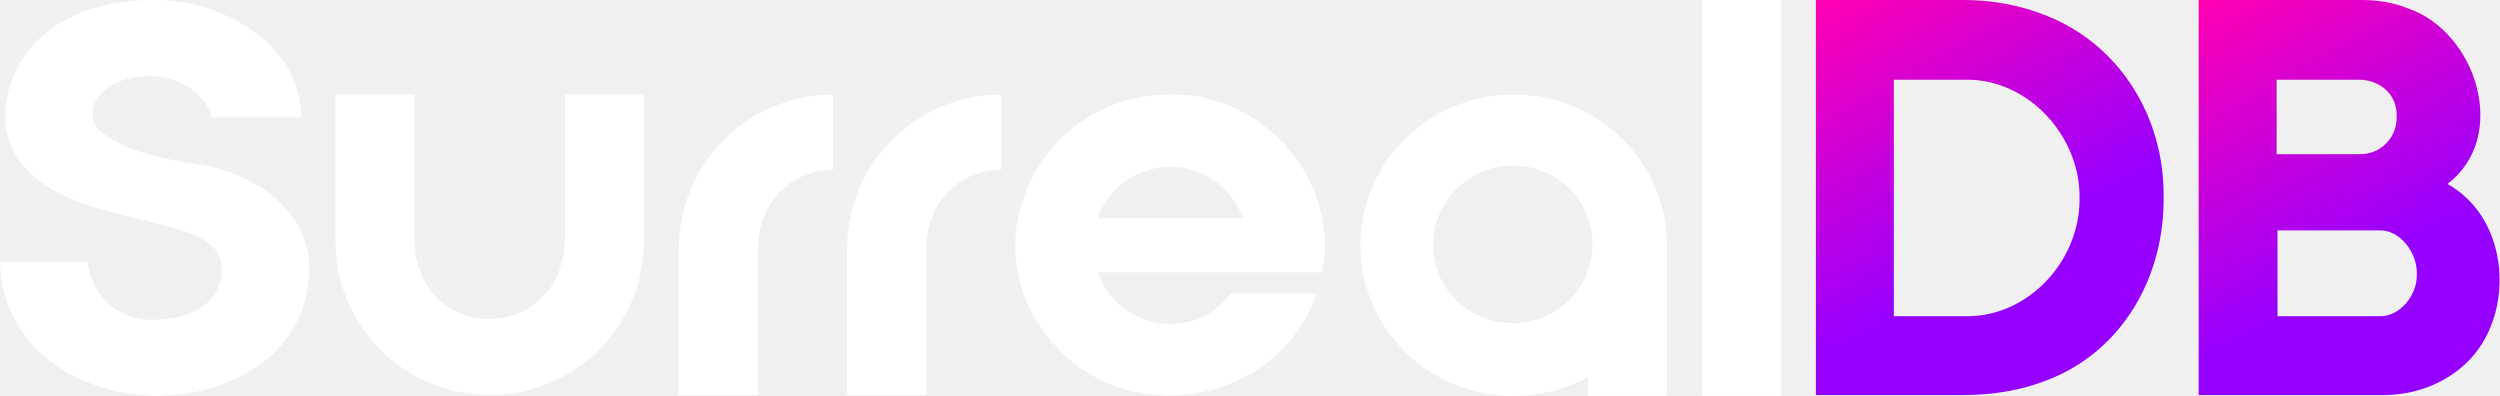
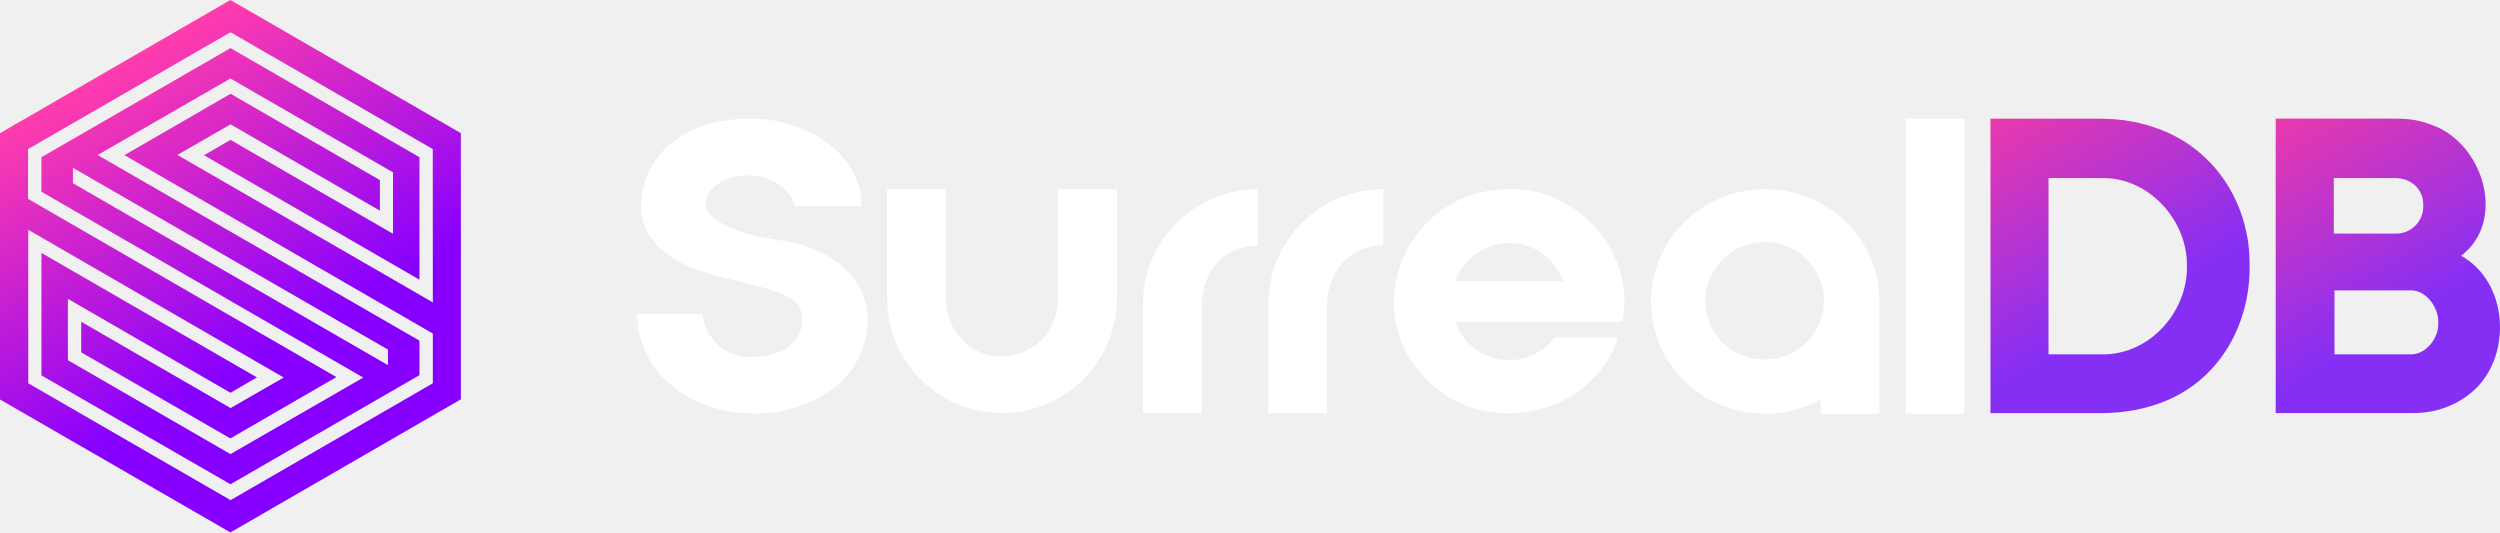
- <svg xmlns="http://www.w3.org/2000/svg" version="1.1" id="Layer_9" x="0px" y="0px" viewBox="0 0 285.4 45.2" style="enable-background:new 0 0 285.4 45.2;" xml:space="preserve">
+ <svg xmlns="http://www.w3.org/2000/svg" version="1.1" id="SurrealDB" x="0px" y="0px" viewBox="0 0 4556.1 970.3" style="enable-background:new 0 0 4556.1 970.3;" xml:space="preserve">
  <style type="text/css">
- 	.st0{fill:#FFFFFF;}
- 	.st1{fill:url(#SVGID_1_);}
- 	.st2{fill:url(#SVGID_00000102543645652957151730000015540888322751250839_);}
+ 	.st0{fill:url(#SVGID_1_);}
+ 	.st1{fill:#FFFFFF;}
+ 	.st2{fill:url(#SVGID_00000129181140107010922320000002411932752771867788_);}
+ 	.st3{fill:url(#SVGID_00000044165541284623351270000001193766782578222255_);}
</style>
-   <path class="st0" d="M22.9,18.8c6.3,1,12.5,5.4,12.4,11.9c0,4-1.7,7.7-4.8,10.3C19.6,49.6,0.3,44.4,0,29.9h10  c0.4,3.7,3.4,6.7,7.4,6.6c4.2,0,7.9-1.7,7.9-5.8c0-1.9-1.1-2.9-2.9-3.8c-6.7-2.7-16.6-2.6-20.7-9.3C-0.8,13.1,1.2,7,5.2,3.8  C8.5,1.1,12.8,0,17.4,0c8.2-0.1,17,5.2,17,13.4H24.2c-1.3-4.6-7.8-6-11.7-3.5c-2,1.3-2.8,3.7-0.9,5.2C14.6,17.5,19.1,18.2,22.9,18.8  z" />
-   <path class="st0" d="M133.6,10.8c10.4-0.3,19.5,9.7,17.3,20.3h-25.6c2.4,6.6,11.1,8,15.2,2.4h9.8c-4.1,12.2-20.4,15.5-29.2,6.6  C109.8,29,118.3,10.7,133.6,10.8z M141.9,24.9c-3-7.8-13.6-7.8-16.6,0H141.9z" />
-   <path class="st0" d="M194.3,0h9v45.2h-9V0z" />
-   <linearGradient id="SVGID_1_" gradientUnits="userSpaceOnUse" x1="208.924" y1="-0.913" x2="234.45" y2="43.299">
-     <stop offset="0" style="stop-color:#FF00B1" />
-     <stop offset="0.7" style="stop-color:#9600FF" />
+   <linearGradient id="SVGID_1_" gradientUnits="userSpaceOnUse" x1="209.775" y1="848.684" x2="629.927" y2="120.959" gradientTransform="matrix(1 0 0 -1 0 970)">
+     <stop offset="0" style="stop-color:#FF3CAC" />
+     <stop offset="0.7" style="stop-color:#8700FF" />
  </linearGradient>
-   <path class="st1" d="M233.4,1.7c-2.8-1.1-5.9-1.7-9.3-1.7h-16.8v45.1h16.8c3.6,0,6.8-0.6,9.6-1.7c8.6-3.3,13.4-11.8,13.3-20.9  C247.1,13.4,242,5,233.4,1.7z M224.4,36.1h-8.2V9.1c0,0,8.2,0,8.2,0c7.2-0.1,13.1,6.5,13,13.5C237.5,29.7,231.6,36.2,224.4,36.1z" />
-   <linearGradient id="SVGID_00000141452946630604724740000010209573933876134557_" gradientUnits="userSpaceOnUse" x1="251.148" y1="-8.084664e-02" x2="276.928" y2="44.572">
-     <stop offset="0" style="stop-color:#FF00B1" />
-     <stop offset="0.7" style="stop-color:#9600FF" />
-   </linearGradient>
-   <path style="fill:url(#SVGID_00000141452946630604724740000010209573933876134557_);" d="M279.4,21c7.1-5.4,3.3-17.3-4.4-20  c-1.7-0.7-3.5-1-5.4-1h-18.6v45.1c1.1,0,21.1,0,21.1,0c3.6,0,7-1.3,9.5-3.7C287.2,36,286.6,25,279.4,21z M259.9,9.1h9.4  c2.4,0,4.4,1.7,4.3,4.2c0.1,2.4-1.9,4.4-4.3,4.3h-9.4V9.1z M271.6,36.1h-11.6v-9.8h11.6c2.4-0.1,4.4,2.6,4.3,5  C276,33.6,274,36.2,271.6,36.1z" />
-   <path class="st0" d="M64.5,12.9v14.6c-0.5,11.9-16.8,11.9-17.2,0c0-1.3,0-15.9,0-16.7h-9v16.7c0,1.8,0.3,3.6,0.8,5.3  c2.3,7.3,9.1,12.3,16.8,12.3c7.7,0,14.5-5,16.8-12.3c0.5-1.7,0.8-3.5,0.8-5.3c0,0,0-16.7,0-16.7h-9V12.9z" />
-   <path class="st0" d="M190.3,28c0-9.5-7.8-17.2-17.5-17.2c-9.7,0-17.5,7.7-17.5,17.2s7.8,17.2,17.5,17.2c3.1,0,6-0.8,8.5-2.2v2.2h9  V28L190.3,28C190.3,28,190.3,28,190.3,28z M172.7,36.9c-5.1,0-9.1-4-9.1-9c0-4.9,4.1-9,9.1-9c5.1,0,9.1,4,9.1,9  C181.8,32.9,177.7,36.9,172.7,36.9z" />
-   <path class="st0" d="M95.1,10.8c-7.7,0-14.5,5-16.8,12.3c-0.5,1.7-0.8,3.5-0.8,5.3v10v6.7v0h9v-1.3c0-0.3,0-0.6,0-0.9v-4.5h0  c0-4.3,0-9.3,0-10c0.2-6,4.4-9,8.6-9L95.1,10.8L95.1,10.8z" />
-   <path class="st0" d="M114.3,10.8c-7.7,0-14.5,5-16.8,12.3c-0.5,1.7-0.8,3.5-0.8,5.3v10v6.7v0h9v-1.3c0-0.3,0-0.6,0-0.9v-4.5h0  c0-4.3,0-9.3,0-10c0.2-6,4.4-9,8.6-9L114.3,10.8L114.3,10.8z" />
+   <path class="st0" d="M75.5,286.5v62.9L662,688.1L420,827.6L123.7,656.4V544.6L420,715.8l48.2-28L75.5,460.9v223.2L420,882.5  l344.4-198.8v-62.9L177.9,282.5L420,143l296.2,171.1V426L420,254.9l-48.2,28l392.6,226.8V286.5L420,87.7L75.5,286.5z M707,637.1  v28.4L132.9,333.9v-28.1L707,637.1z M419.9,0L0,242.7V728l419.9,242.3l420-242.6v-485L419.9,0z M788.8,551.1L323.2,282.3l97-55.7  l272.1,157.3v-55.7L420.2,170.9L226.8,282.7l562,325.2v90.6l-368.6,213l-368.7-213V418.8L517.1,688l-96.9,55.7L148,586.4v55.7  L419.8,799L613,687.2L51.1,362.4v-90.7l369-213l368.6,213L788.8,551.1L788.8,551.1z" />
+   <g>
+     <path class="st1" d="M1433.5,439.9c75,11.9,148.7,64.2,147.5,141.6c0,47.6-20.2,91.6-57.1,122.5c-129.7,102.4-359.3,40.5-362.9-132   h119c4.8,44,40.5,79.7,88,78.5c50,0,94-20.2,94-69c0-22.6-13.1-34.5-34.5-45.2c-79.7-32.1-197.5-30.9-246.3-110.6   c-29.7-53.5-5.9-126.1,41.6-164.2c39.3-32.1,90.4-45.2,145.2-45.2c97.6-1.2,202.3,61.9,202.3,159.4h-121.4   c-15.5-54.7-92.8-71.4-139.2-41.6c-23.8,15.5-33.3,44-10.7,61.9C1334.7,424.5,1388.3,432.8,1433.5,439.9z" />
+     <path class="st1" d="M2750.6,344.8c123.7-3.6,232,115.4,205.8,241.5h-304.6c28.6,78.5,132.1,95.2,180.8,28.6h116.6   c-48.8,145.2-242.7,184.4-347.4,78.5C2467.4,561.3,2568.5,343.6,2750.6,344.8z M2849.3,512.5c-35.7-92.8-161.8-92.8-197.5,0H2849.3   z" />
+     <path class="st1" d="M3472.8,216.3h107.1V754h-107.1V216.3z" />
+     <linearGradient id="SVGID_00000054265758358212726310000013266622527950350489_" gradientUnits="userSpaceOnUse" x1="3647.214" y1="372.646" x2="3950.82" y2="898.508" gradientTransform="matrix(1 0 0 1 0 -167.7282)">
+       <stop offset="0" style="stop-color:#EA39AC" />
+       <stop offset="0.7" style="stop-color:#862FF4" />
+     </linearGradient>
+     <path style="fill:url(#SVGID_00000054265758358212726310000013266622527950350489_);" d="M3938,236.5   c-33.3-13.1-70.2-20.2-110.6-20.2h-199.9v536.6h199.9c42.8,0,80.9-7.1,114.2-20.2c102.3-39.3,159.4-140.4,158.2-248.7   C4101,375.7,4040.3,275.7,3938,236.5z M3830.9,645.8h-97.6V324.5h97.6c85.7-1.2,155.9,77.3,154.7,160.6   C3986.7,569.6,3916.5,647,3830.9,645.8z" />
+     <linearGradient id="SVGID_00000121986439737349416470000009000764956663606205_" gradientUnits="userSpaceOnUse" x1="4149.681" y1="382.554" x2="4456.185" y2="913.437" gradientTransform="matrix(1 0 0 1 0 -167.7282)">
+       <stop offset="0" style="stop-color:#EA39AC" />
+       <stop offset="0.7" style="stop-color:#862FF4" />
+     </linearGradient>
+     <path style="fill:url(#SVGID_00000121986439737349416470000009000764956663606205_);" d="M4485.2,466.1   c84.5-64.2,39.3-205.8-52.4-238c-20.2-8.3-41.6-11.9-64.2-11.9h-221.3v536.6c13.1,0,251,0,251,0c42.8,0,83.3-15.5,113-44   C4578.1,644.6,4570.9,513.7,4485.2,466.1z M4253.2,324.5H4365c28.6,0,52.3,20.2,51.2,50c1.2,28.6-22.6,52.4-51.2,51.2h-111.8V324.5   z M4392.4,645.8h-138V529.2h138c28.6-1.2,52.4,30.9,51.2,59.5C4444.8,616,4421,647,4392.4,645.8z" />
+     <path class="st1" d="M1928.4,369.7v173.7c-5.9,141.6-199.9,141.6-204.6,0c0-15.5,0-189.2,0-198.7h-107.1v198.7   c0,21.4,3.6,42.8,9.5,63.1c27.4,86.9,108.3,146.3,199.9,146.3s172.5-59.5,199.9-146.3c5.9-20.2,9.5-41.6,9.5-63.1V344.8h-107.1   L1928.4,369.7L1928.4,369.7z" />
+     <path class="st1" d="M3425.2,549.4c0-113-92.8-204.6-208.2-204.6s-208.2,91.6-208.2,204.6S3101.5,754,3217,754   c36.9,0,71.4-9.5,101.1-26.2V754h107.1L3425.2,549.4L3425.2,549.4L3425.2,549.4z M3215.8,655.3c-60.7,0-108.3-47.6-108.3-107.1   c0-58.3,48.8-107.1,108.3-107.1c60.7,0,108.3,47.6,108.3,107.1S3275.2,655.3,3215.8,655.3z" />
+     <path class="st1" d="M2292.5,344.8c-91.6,0-172.5,59.5-199.9,146.3c-5.9,20.2-9.5,41.6-9.5,63.1v119v79.7l0,0h107.1v-15.5   c0-3.6,0-7.1,0-10.7v-53.5l0,0c0-51.2,0-110.6,0-119c2.4-71.4,52.4-107.1,102.3-107.1L2292.5,344.8L2292.5,344.8z" />
+     <path class="st1" d="M2520.9,344.8c-91.6,0-172.5,59.5-199.9,146.3c-5.9,20.2-9.5,41.6-9.5,63.1v119v79.7l0,0h107.1v-15.5   c0-3.6,0-7.1,0-10.7v-53.5l0,0c0-51.2,0-110.6,0-119c2.4-71.4,52.3-107.1,102.3-107.1L2520.9,344.8L2520.9,344.8z" />
+   </g>
</svg>
